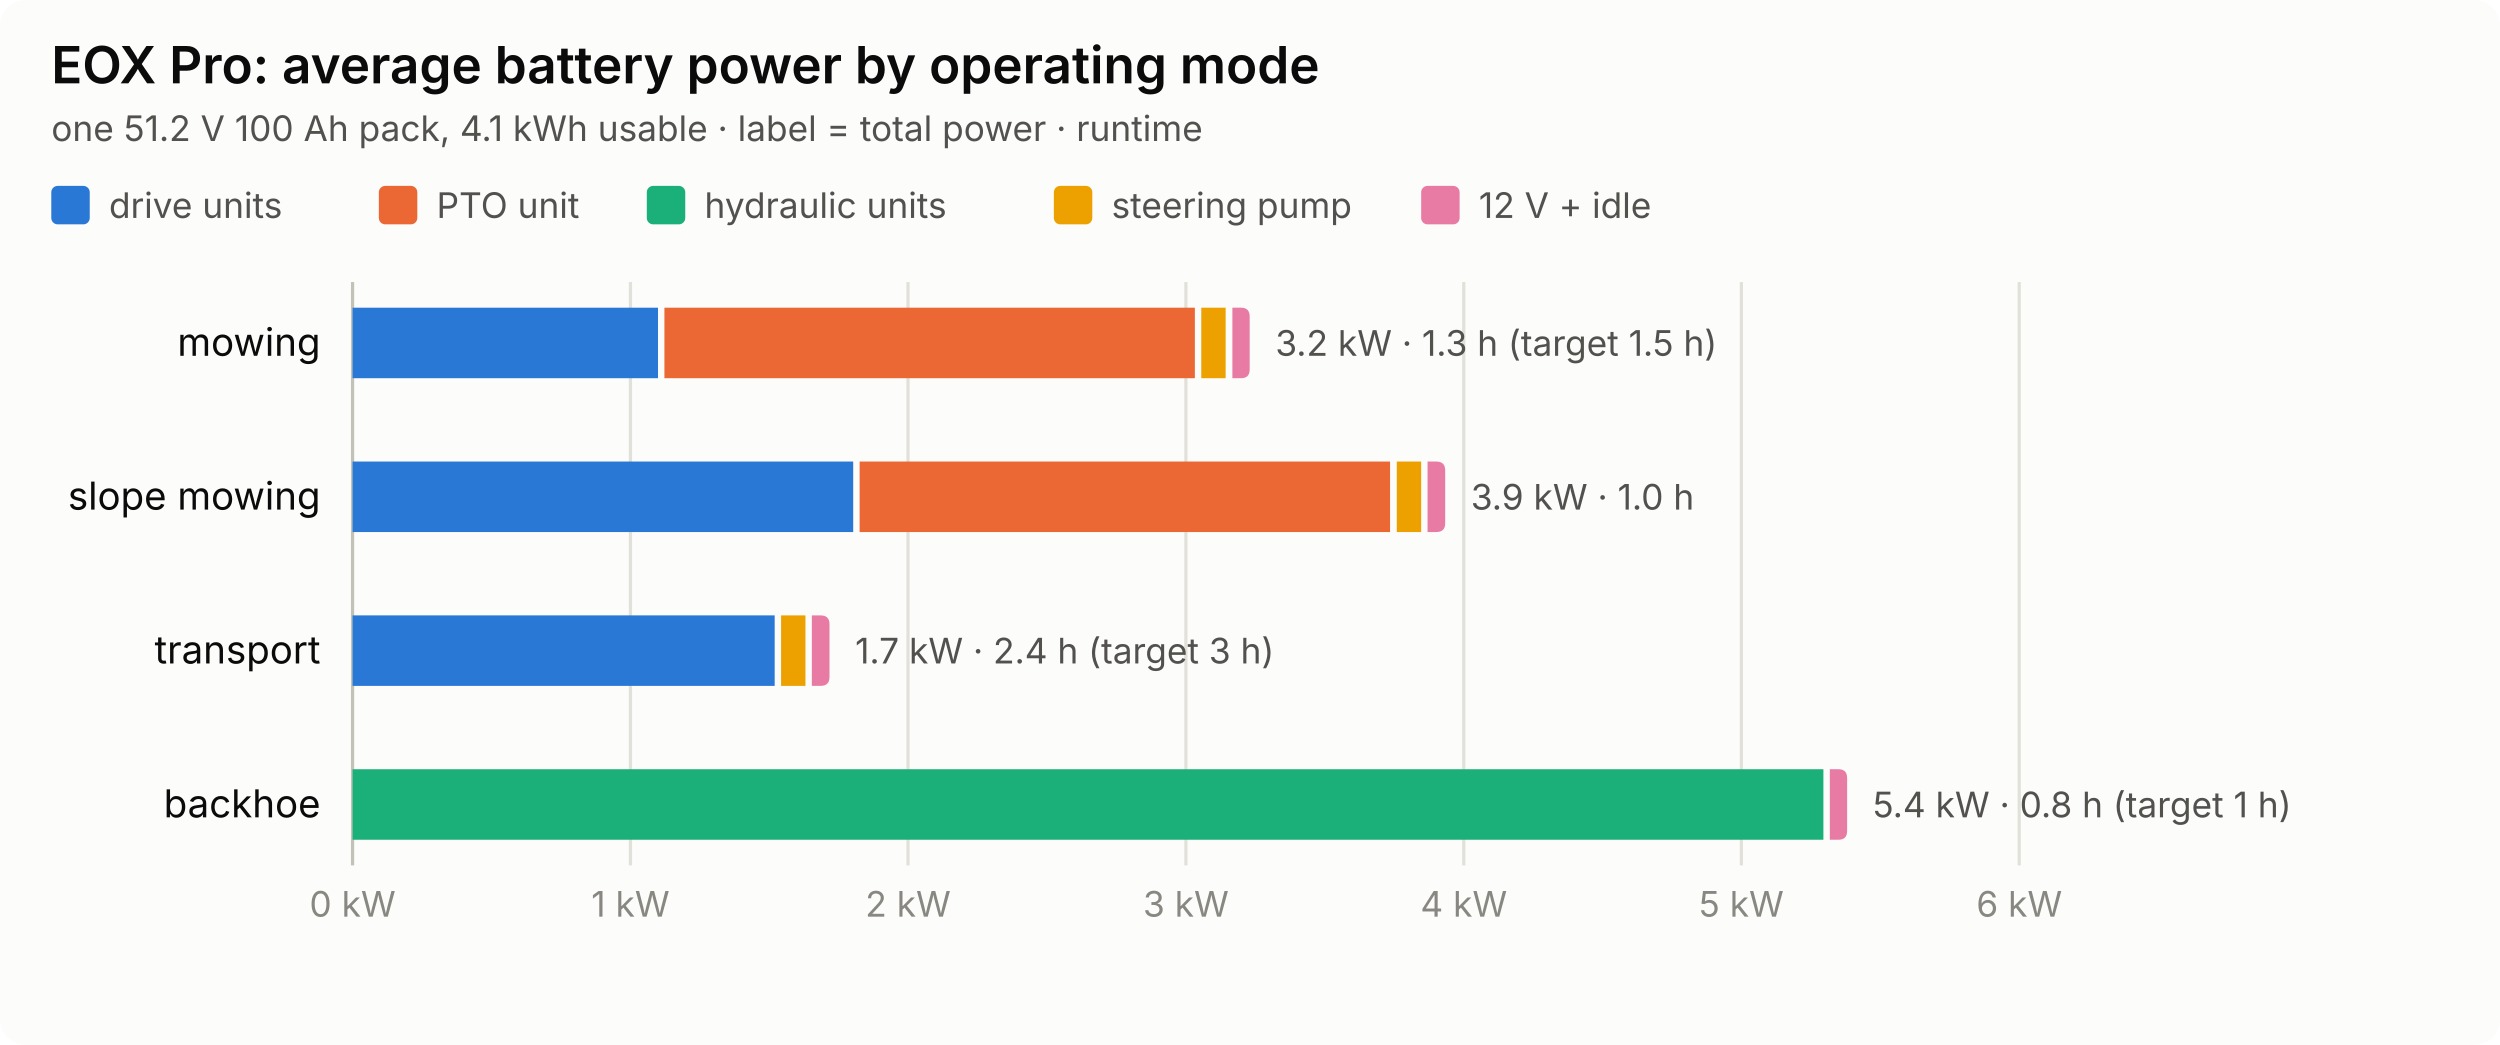
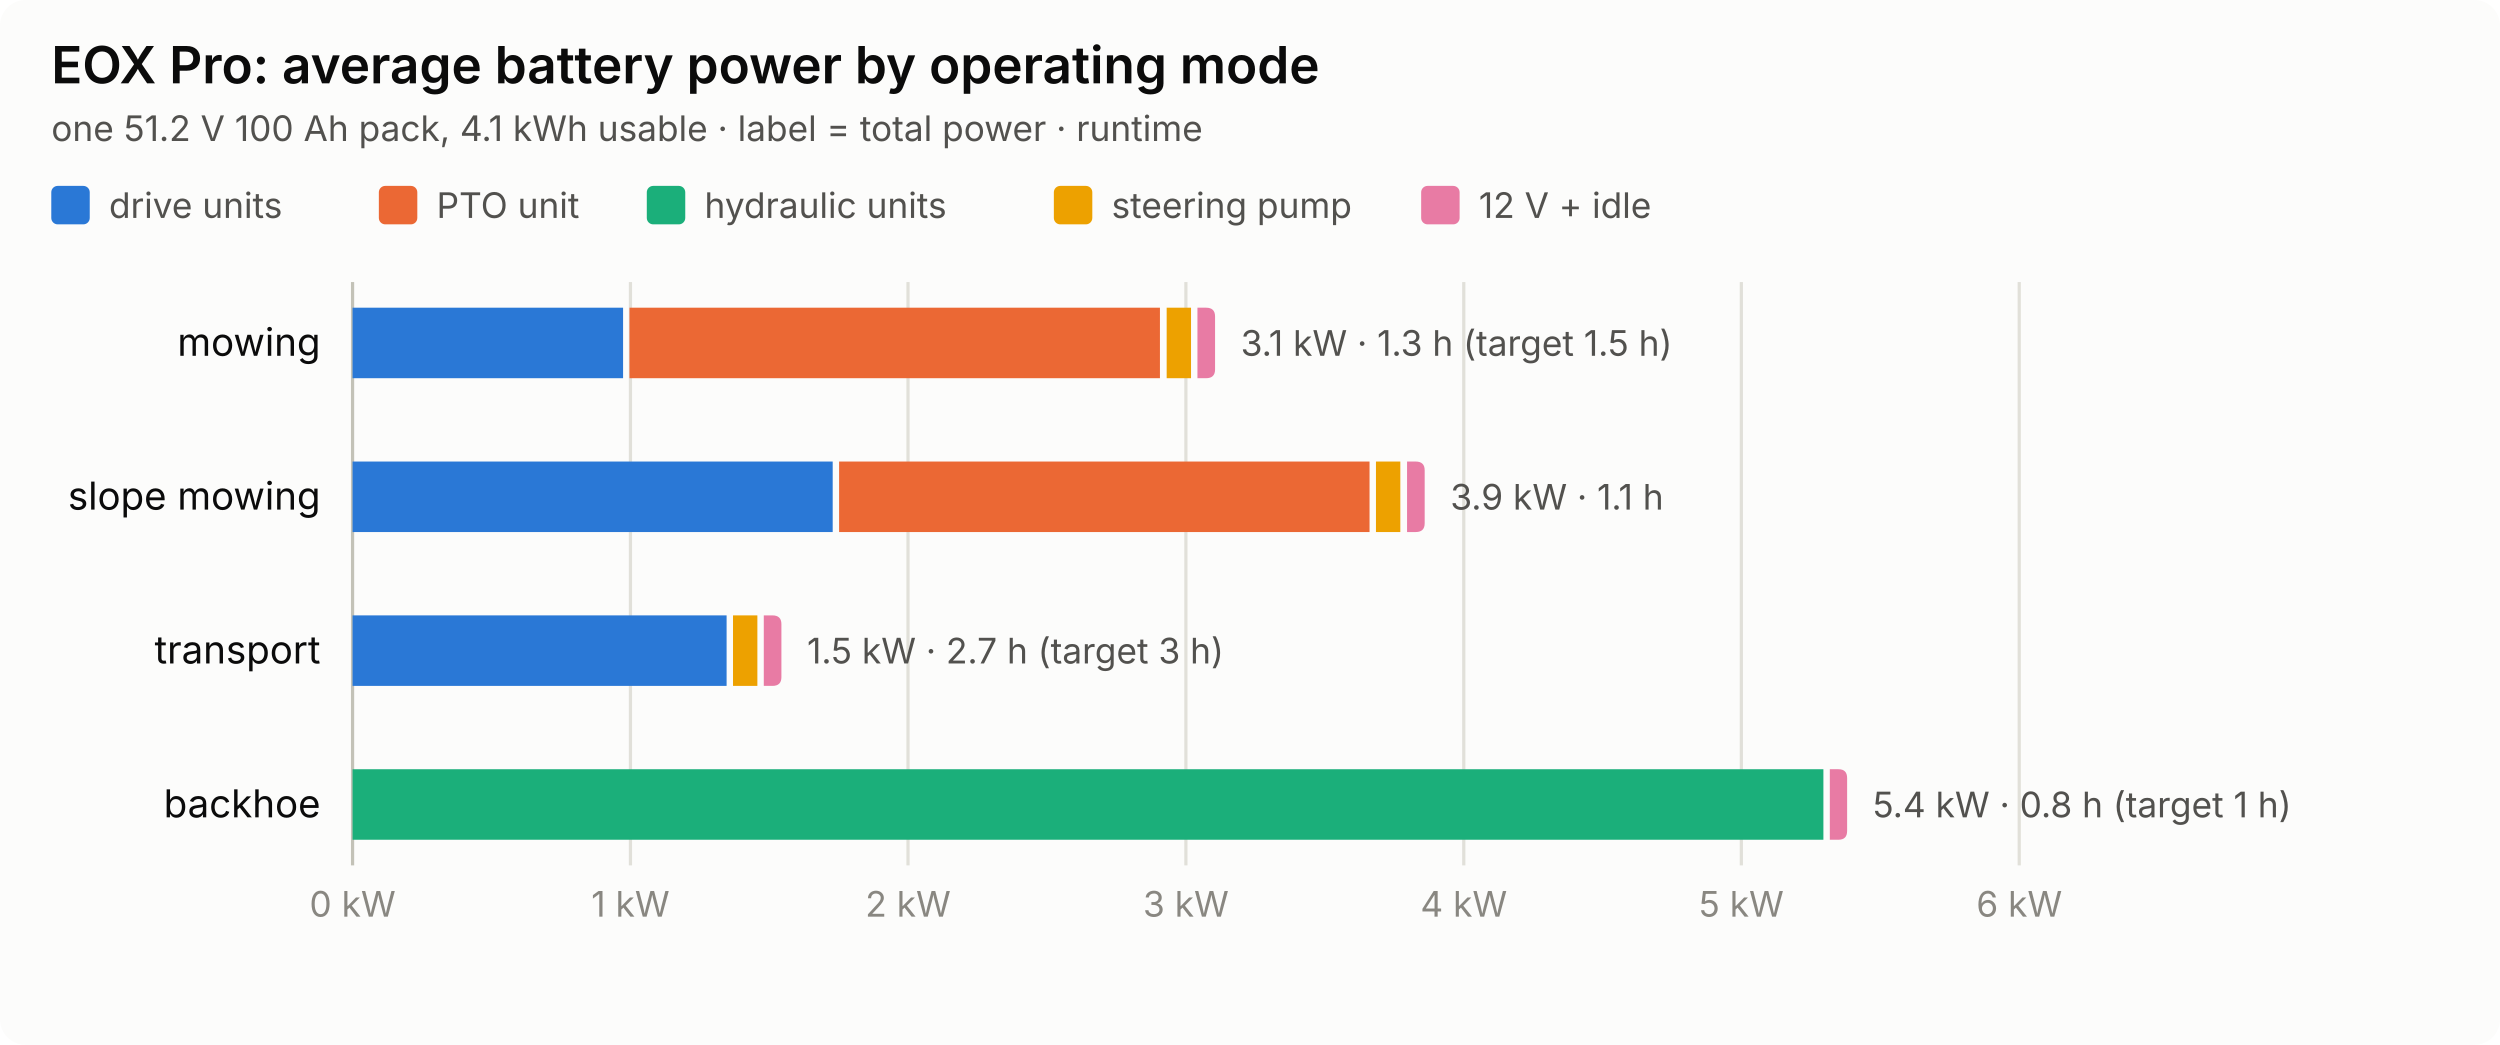
<svg xmlns="http://www.w3.org/2000/svg" viewBox="0 0 780 326" width="780" height="326" role="img" aria-labelledby="t d" font-family="system-ui, -apple-system, &quot;Segoe UI&quot;, sans-serif">
  <rect width="100%" height="100%" rx="8" fill="#fcfcfb" />
  <text x="16.0" y="26.0" font-size="16" font-weight="600" fill="#0b0b0b" text-anchor="start">EOX Pro: average battery power by operating mode</text>
  <text x="16.0" y="44.0" font-size="11" font-weight="400" fill="#52514e" text-anchor="start">one 51.2 V 100 Ah pack, 4.1 kWh usable · label = total power · runtime</text>
  <rect x="16" y="58" width="12" height="12" rx="2" fill="#2a78d6" />
  <text x="34.0" y="68.0" font-size="11" font-weight="400" fill="#52514e" text-anchor="start">drive units</text>
  <rect x="118.2" y="58" width="12" height="12" rx="2" fill="#eb6834" />
  <text x="136.2" y="68.0" font-size="11" font-weight="400" fill="#52514e" text-anchor="start">PTO unit</text>
  <rect x="201.8" y="58" width="12" height="12" rx="2" fill="#1baf7a" />
  <text x="219.8" y="68.0" font-size="11" font-weight="400" fill="#52514e" text-anchor="start">hydraulic units</text>
  <rect x="328.8" y="58" width="12" height="12" rx="2" fill="#eda100" />
  <text x="346.8" y="68.0" font-size="11" font-weight="400" fill="#52514e" text-anchor="start">steering pump</text>
  <rect x="443.4" y="58" width="12" height="12" rx="2" fill="#e87ba4" />
  <text x="461.4" y="68.0" font-size="11" font-weight="400" fill="#52514e" text-anchor="start">12 V + idle</text>
  <line x1="110.0" y1="88.0" x2="110.0" y2="270.0" stroke="#c3c2b7" stroke-width="1" stroke-linecap="butt" />
  <text x="110.0" y="286.0" font-size="11" font-weight="400" fill="#898781" text-anchor="middle">0 kW</text>
  <line x1="196.7" y1="88.0" x2="196.7" y2="270.0" stroke="#e1e0d9" stroke-width="1" stroke-linecap="butt" />
  <text x="196.7" y="286.0" font-size="11" font-weight="400" fill="#898781" text-anchor="middle">1 kW</text>
  <line x1="283.3" y1="88.0" x2="283.3" y2="270.0" stroke="#e1e0d9" stroke-width="1" stroke-linecap="butt" />
  <text x="283.3" y="286.0" font-size="11" font-weight="400" fill="#898781" text-anchor="middle">2 kW</text>
  <line x1="370.0" y1="88.0" x2="370.0" y2="270.0" stroke="#e1e0d9" stroke-width="1" stroke-linecap="butt" />
  <text x="370.0" y="286.0" font-size="11" font-weight="400" fill="#898781" text-anchor="middle">3 kW</text>
  <line x1="456.7" y1="88.0" x2="456.7" y2="270.0" stroke="#e1e0d9" stroke-width="1" stroke-linecap="butt" />
  <text x="456.7" y="286.0" font-size="11" font-weight="400" fill="#898781" text-anchor="middle">4 kW</text>
  <line x1="543.3" y1="88.0" x2="543.3" y2="270.0" stroke="#e1e0d9" stroke-width="1" stroke-linecap="butt" />
  <text x="543.3" y="286.0" font-size="11" font-weight="400" fill="#898781" text-anchor="middle">5 kW</text>
  <line x1="630.0" y1="88.0" x2="630.0" y2="270.0" stroke="#e1e0d9" stroke-width="1" stroke-linecap="butt" />
  <text x="630.0" y="286.0" font-size="11" font-weight="400" fill="#898781" text-anchor="middle">6 kW</text>
  <text x="100.0" y="111.0" font-size="12" font-weight="400" fill="#0b0b0b" text-anchor="end">mowing</text>
-   <rect x="110.0" y="96" width="95.3" height="22" fill="#2a78d6" />
-   <rect x="207.3" y="96" width="165.5" height="22" fill="#eb6834" />
-   <rect x="374.8" y="96" width="7.6" height="22" fill="#eda100" />
-   <path d="M384.5,96 H387.2 Q389.9,96 389.9,98.736 V115.264 Q389.9,118 387.2,118 H384.5 Z" fill="#e87ba4" />
-   <text x="397.9" y="111.0" font-size="11" font-weight="400" fill="#52514e" text-anchor="start">3.2 kW · 1.3 h  (target 1.5 h)</text>
+   <rect x="110.0" y="96" width="84.4" height="22" fill="#2a78d6" />
+   <rect x="196.4" y="96" width="165.5" height="22" fill="#eb6834" />
+   <rect x="364.0" y="96" width="7.6" height="22" fill="#eda100" />
+   <path d="M373.6,96 H376.3 Q379.1,96 379.1,98.736 V115.264 Q379.1,118 376.3,118 H373.6 Z" fill="#e87ba4" />
+   <text x="387.1" y="111.0" font-size="11" font-weight="400" fill="#52514e" text-anchor="start">3.1 kW · 1.3 h  (target 1.5 h)</text>
  <text x="100.0" y="159.0" font-size="12" font-weight="400" fill="#0b0b0b" text-anchor="end">slope mowing</text>
-   <rect x="110.0" y="144" width="156.2" height="22" fill="#2a78d6" />
-   <rect x="268.2" y="144" width="165.5" height="22" fill="#eb6834" />
-   <rect x="435.8" y="144" width="7.6" height="22" fill="#eda100" />
-   <path d="M445.4,144 H448.1 Q450.9,144 450.9,146.736 V163.264 Q450.9,166 448.1,166 H445.4 Z" fill="#e87ba4" />
-   <text x="458.9" y="159.0" font-size="11" font-weight="400" fill="#52514e" text-anchor="start">3.9 kW · 1.0 h</text>
+   <rect x="110.0" y="144" width="149.8" height="22" fill="#2a78d6" />
+   <rect x="261.8" y="144" width="165.5" height="22" fill="#eb6834" />
+   <rect x="429.3" y="144" width="7.6" height="22" fill="#eda100" />
+   <path d="M439.0,144 H441.7 Q444.5,144 444.5,146.736 V163.264 Q444.5,166 441.7,166 H439.0 Z" fill="#e87ba4" />
+   <text x="452.5" y="159.0" font-size="11" font-weight="400" fill="#52514e" text-anchor="start">3.9 kW · 1.1 h</text>
  <text x="100.0" y="207.0" font-size="12" font-weight="400" fill="#0b0b0b" text-anchor="end">transport</text>
-   <rect x="110.0" y="192" width="131.7" height="22" fill="#2a78d6" />
-   <rect x="243.7" y="192" width="7.6" height="22" fill="#eda100" />
-   <path d="M253.3,192 H256.0 Q258.8,192 258.8,194.736 V211.264 Q258.8,214 256.0,214 H253.3 Z" fill="#e87ba4" />
-   <text x="266.8" y="207.0" font-size="11" font-weight="400" fill="#52514e" text-anchor="start">1.7 kW · 2.4 h  (target 3 h)</text>
+   <rect x="110.0" y="192" width="116.7" height="22" fill="#2a78d6" />
+   <rect x="228.7" y="192" width="7.6" height="22" fill="#eda100" />
+   <path d="M238.3,192 H241.0 Q243.8,192 243.8,194.736 V211.264 Q243.8,214 241.0,214 H238.3 Z" fill="#e87ba4" />
+   <text x="251.8" y="207.0" font-size="11" font-weight="400" fill="#52514e" text-anchor="start">1.5 kW · 2.7 h  (target 3 h)</text>
  <text x="100.0" y="255.0" font-size="12" font-weight="400" fill="#0b0b0b" text-anchor="end">backhoe</text>
  <rect x="110.0" y="240" width="458.9" height="22" fill="#1baf7a" />
  <path d="M570.9,240 H573.6 Q576.3,240 576.3,242.736 V259.264 Q576.3,262 573.6,262 H570.9 Z" fill="#e87ba4" />
  <text x="584.3" y="255.0" font-size="11" font-weight="400" fill="#52514e" text-anchor="start">5.4 kW · 0.8 h  (target 1 h)</text>
</svg>
